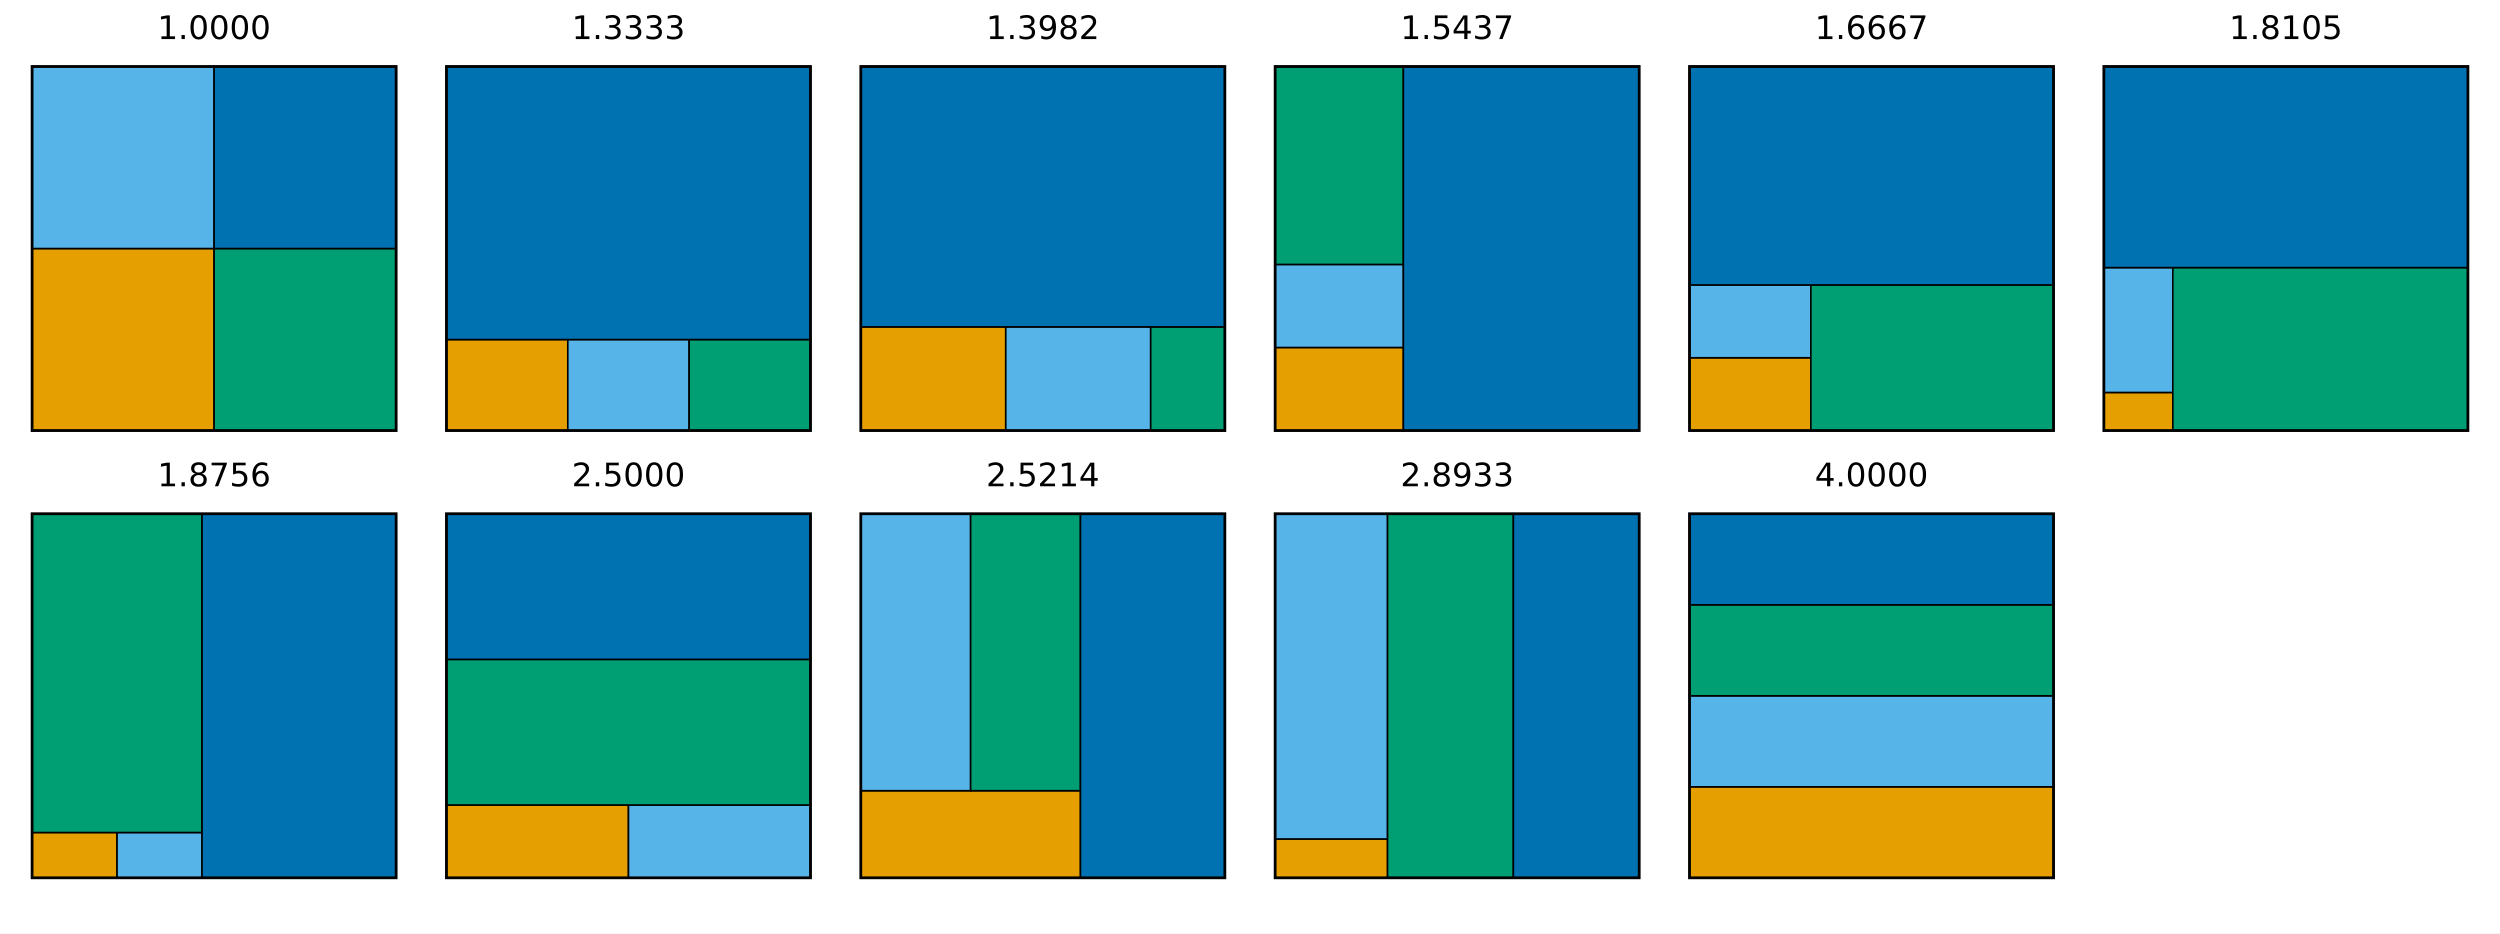
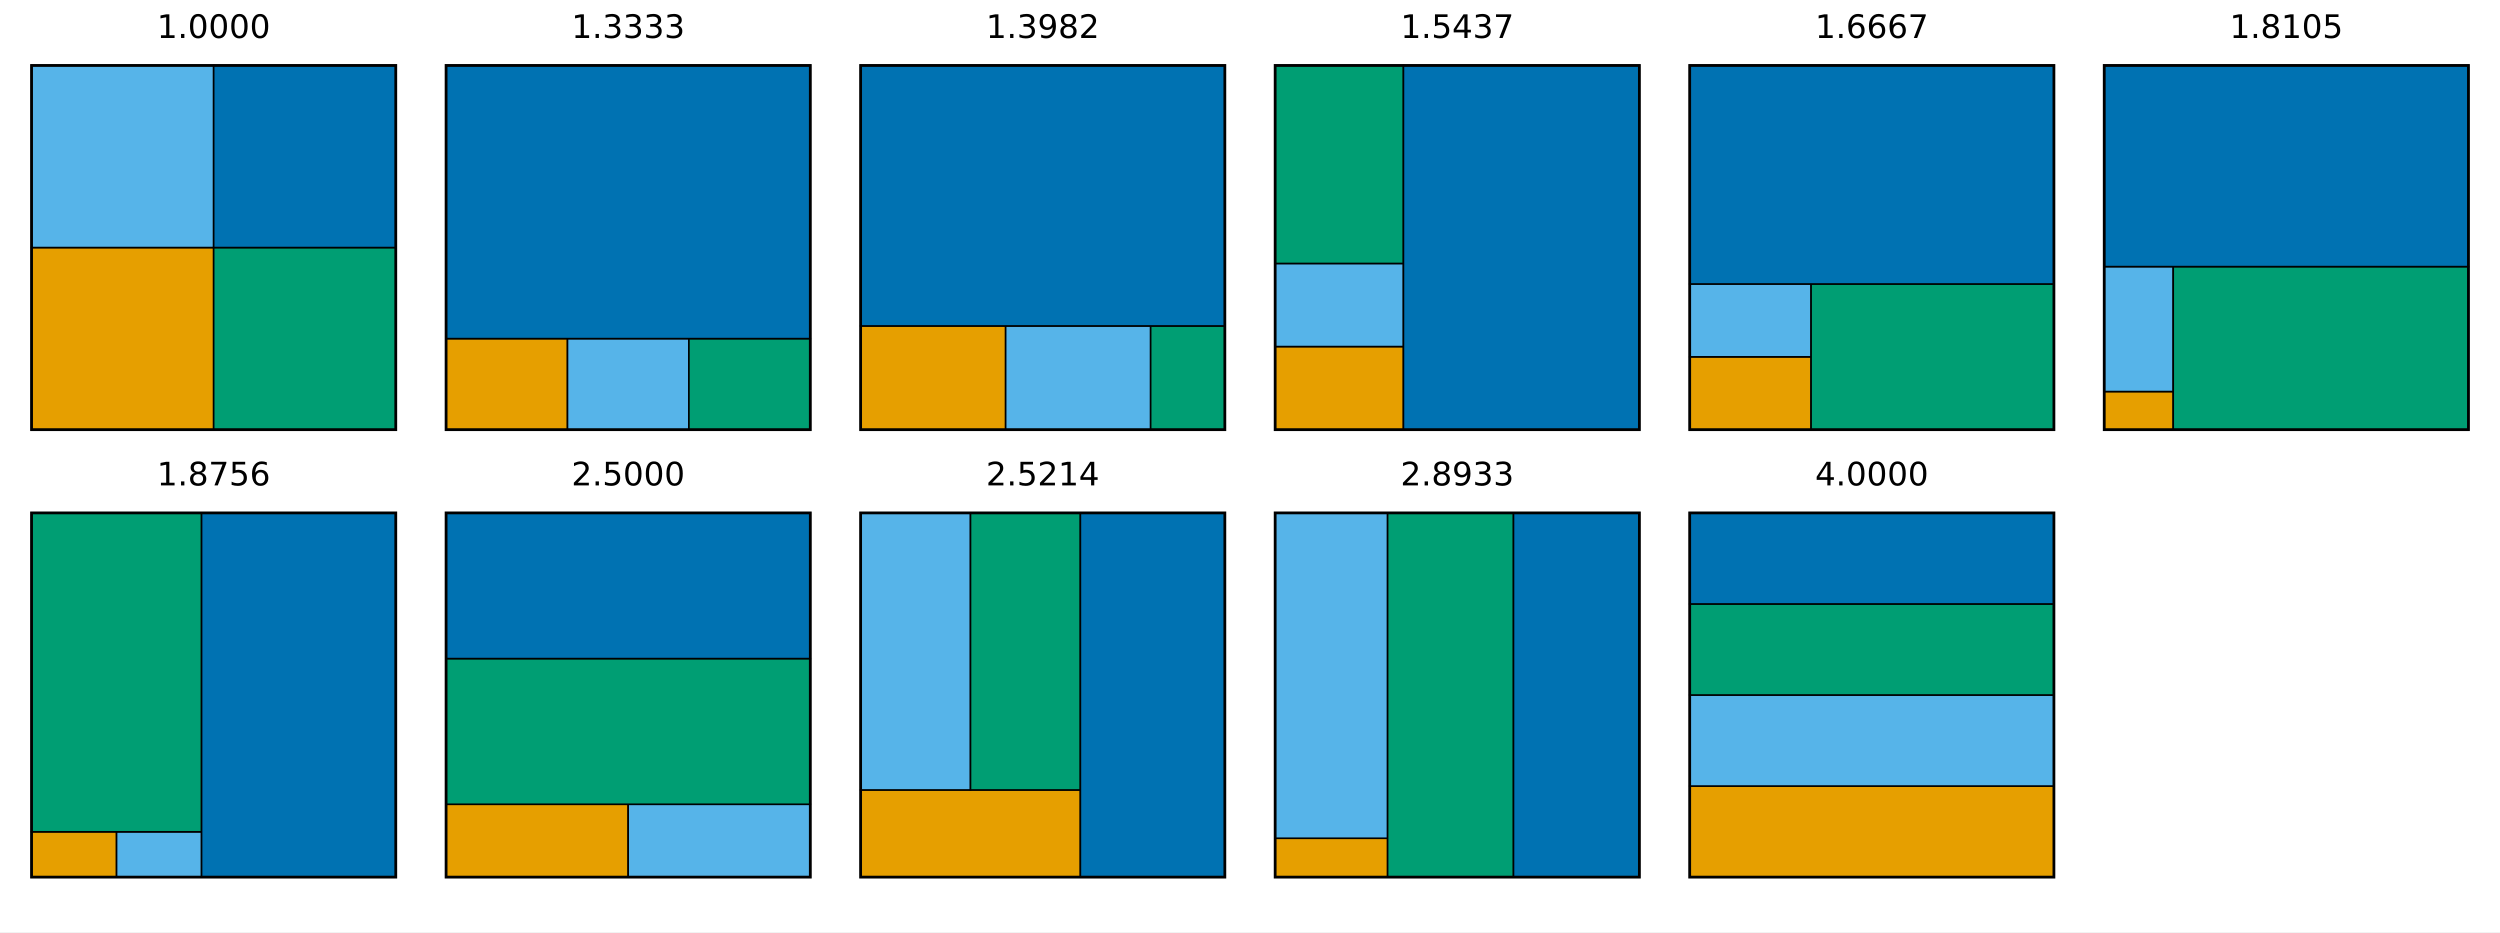
- <svg xmlns="http://www.w3.org/2000/svg" xmlns:xlink="http://www.w3.org/1999/xlink" width="540pt" height="201.6pt" viewBox="0 0 540 201.6" version="1.1">
+ <svg xmlns="http://www.w3.org/2000/svg" xmlns:xlink="http://www.w3.org/1999/xlink" width="539.76pt" height="201.246pt" viewBox="0 0 539.76 201.246" version="1.1">
  <defs>
    <style type="text/css">*{stroke-linejoin: round; stroke-linecap: butt}</style>
  </defs>
  <g id="figure_1">
    <g id="patch_1">
-       <path d="M 0 201.6  L 540 201.6  L 540 0  L 0 0  z " style="fill: #ffffff" />
+       <path d="M 0 201.246  L 539.76 201.246  L 539.76 0  L 0 0  z " style="fill: #ffffff" />
    </g>
    <g id="axes_1">
      <g id="patch_2">
-         <path d="M 6.932 93.001  L 46.25 93.001  L 46.25 53.683  L 6.932 53.683  z " clip-path="url(#p2a7f2cd678)" style="fill: #e69f00; stroke: #000000; stroke-width: 0.35; stroke-linejoin: miter" />
+         <path d="M 6.812 92.767  L 46.13 92.767  L 46.13 53.449  L 6.812 53.449  z " clip-path="url(#pf117e7964a)" style="fill: #e69f00; stroke: #000000; stroke-width: 0.35; stroke-linejoin: miter" />
      </g>
      <g id="patch_3">
-         <path d="M 6.932 53.683  L 46.25 53.683  L 46.25 14.365  L 6.932 14.365  z " clip-path="url(#p2a7f2cd678)" style="fill: #56b4e9; stroke: #000000; stroke-width: 0.35; stroke-linejoin: miter" />
+         <path d="M 6.812 53.449  L 46.13 53.449  L 46.13 14.131  L 6.812 14.131  z " clip-path="url(#pf117e7964a)" style="fill: #56b4e9; stroke: #000000; stroke-width: 0.35; stroke-linejoin: miter" />
      </g>
      <g id="patch_4">
-         <path d="M 46.25 93.001  L 85.568 93.001  L 85.568 53.683  L 46.25 53.683  z " clip-path="url(#p2a7f2cd678)" style="fill: #009e73; stroke: #000000; stroke-width: 0.35; stroke-linejoin: miter" />
+         <path d="M 46.13 92.767  L 85.448 92.767  L 85.448 53.449  L 46.13 53.449  z " clip-path="url(#pf117e7964a)" style="fill: #009e73; stroke: #000000; stroke-width: 0.35; stroke-linejoin: miter" />
      </g>
      <g id="patch_5">
-         <path d="M 46.25 53.683  L 85.568 53.683  L 85.568 14.365  L 46.25 14.365  z " clip-path="url(#p2a7f2cd678)" style="fill: #0072b2; stroke: #000000; stroke-width: 0.35; stroke-linejoin: miter" />
+         <path d="M 46.13 53.449  L 85.448 53.449  L 85.448 14.131  L 46.13 14.131  z " clip-path="url(#pf117e7964a)" style="fill: #0072b2; stroke: #000000; stroke-width: 0.35; stroke-linejoin: miter" />
      </g>
      <g id="patch_6">
-         <path d="M 6.932 93.001  L 85.568 93.001  L 85.568 14.365  L 6.932 14.365  L 6.932 93.001  z " clip-path="url(#p2a7f2cd678)" style="fill: none; stroke: #000000; stroke-width: 0.6; stroke-linejoin: miter" />
+         <path d="M 6.812 92.767  L 85.448 92.767  L 85.448 14.131  L 6.812 14.131  L 6.812 92.767  z " clip-path="url(#pf117e7964a)" style="fill: none; stroke: #000000; stroke-width: 0.6; stroke-linejoin: miter" />
      </g>
      <g id="text_1">
-         <g transform="translate(34.00328 8.433214) scale(0.07 -0.07)">
+         <g transform="translate(33.88328 8.198906) scale(0.07 -0.07)">
          <defs>
            <path id="DejaVuSans-31" d="M 794 531  L 1825 531  L 1825 4091  L 703 3866  L 703 4441  L 1819 4666  L 2450 4666  L 2450 531  L 3481 531  L 3481 0  L 794 0  L 794 531  z " transform="scale(0.015625)" />
            <path id="DejaVuSans-2e" d="M 684 794  L 1344 794  L 1344 0  L 684 0  L 684 794  z " transform="scale(0.015625)" />
            <path id="DejaVuSans-30" d="M 2034 4250  Q 1547 4250 1301 3770  Q 1056 3291 1056 2328  Q 1056 1369 1301 889  Q 1547 409 2034 409  Q 2525 409 2770 889  Q 3016 1369 3016 2328  Q 3016 3291 2770 3770  Q 2525 4250 2034 4250  z M 2034 4750  Q 2819 4750 3233 4129  Q 3647 3509 3647 2328  Q 3647 1150 3233 529  Q 2819 -91 2034 -91  Q 1250 -91 836 529  Q 422 1150 422 2328  Q 422 3509 836 4129  Q 1250 4750 2034 4750  z " transform="scale(0.015625)" />
          </defs>
          <use xlink:href="#DejaVuSans-31" />
          <use xlink:href="#DejaVuSans-2e" transform="translate(63.62305 0)" />
          <use xlink:href="#DejaVuSans-30" transform="translate(95.41016 0)" />
          <use xlink:href="#DejaVuSans-30" transform="translate(159.0332 0)" />
          <use xlink:href="#DejaVuSans-30" transform="translate(222.6562 0)" />
          <use xlink:href="#DejaVuSans-30" transform="translate(286.2793 0)" />
        </g>
      </g>
    </g>
    <g id="axes_2">
      <g id="patch_7">
-         <path d="M 96.432 93.001  L 122.644 93.001  L 122.644 73.342  L 96.432 73.342  z " clip-path="url(#p5e0ef4ac9e)" style="fill: #e69f00; stroke: #000000; stroke-width: 0.35; stroke-linejoin: miter" />
+         <path d="M 96.312 92.767  L 122.524 92.767  L 122.524 73.108  L 96.312 73.108  z " clip-path="url(#p729303525d)" style="fill: #e69f00; stroke: #000000; stroke-width: 0.35; stroke-linejoin: miter" />
      </g>
      <g id="patch_8">
-         <path d="M 122.644 93.001  L 148.856 93.001  L 148.856 73.342  L 122.644 73.342  z " clip-path="url(#p5e0ef4ac9e)" style="fill: #56b4e9; stroke: #000000; stroke-width: 0.35; stroke-linejoin: miter" />
+         <path d="M 122.524 92.767  L 148.736 92.767  L 148.736 73.108  L 122.524 73.108  z " clip-path="url(#p729303525d)" style="fill: #56b4e9; stroke: #000000; stroke-width: 0.35; stroke-linejoin: miter" />
      </g>
      <g id="patch_9">
-         <path d="M 148.856 93.001  L 175.068 93.001  L 175.068 73.342  L 148.856 73.342  z " clip-path="url(#p5e0ef4ac9e)" style="fill: #009e73; stroke: #000000; stroke-width: 0.35; stroke-linejoin: miter" />
+         <path d="M 148.736 92.767  L 174.948 92.767  L 174.948 73.108  L 148.736 73.108  z " clip-path="url(#p729303525d)" style="fill: #009e73; stroke: #000000; stroke-width: 0.35; stroke-linejoin: miter" />
      </g>
      <g id="patch_10">
-         <path d="M 96.432 73.342  L 175.068 73.342  L 175.068 14.365  L 96.432 14.365  z " clip-path="url(#p5e0ef4ac9e)" style="fill: #0072b2; stroke: #000000; stroke-width: 0.35; stroke-linejoin: miter" />
+         <path d="M 96.312 73.108  L 174.948 73.108  L 174.948 14.131  L 96.312 14.131  z " clip-path="url(#p729303525d)" style="fill: #0072b2; stroke: #000000; stroke-width: 0.35; stroke-linejoin: miter" />
      </g>
      <g id="patch_11">
-         <path d="M 96.432 93.001  L 175.068 93.001  L 175.068 14.365  L 96.432 14.365  L 96.432 93.001  z " clip-path="url(#p5e0ef4ac9e)" style="fill: none; stroke: #000000; stroke-width: 0.6; stroke-linejoin: miter" />
+         <path d="M 96.312 92.767  L 174.948 92.767  L 174.948 14.131  L 96.312 14.131  L 96.312 92.767  z " clip-path="url(#p729303525d)" style="fill: none; stroke: #000000; stroke-width: 0.6; stroke-linejoin: miter" />
      </g>
      <g id="text_2">
-         <g transform="translate(123.5033 8.433214) scale(0.07 -0.07)">
+         <g transform="translate(123.3833 8.198906) scale(0.07 -0.07)">
          <defs>
            <path id="DejaVuSans-33" d="M 2597 2516  Q 3050 2419 3304 2112  Q 3559 1806 3559 1356  Q 3559 666 3084 287  Q 2609 -91 1734 -91  Q 1441 -91 1130 -33  Q 819 25 488 141  L 488 750  Q 750 597 1062 519  Q 1375 441 1716 441  Q 2309 441 2620 675  Q 2931 909 2931 1356  Q 2931 1769 2642 2001  Q 2353 2234 1838 2234  L 1294 2234  L 1294 2753  L 1863 2753  Q 2328 2753 2575 2939  Q 2822 3125 2822 3475  Q 2822 3834 2567 4026  Q 2313 4219 1838 4219  Q 1578 4219 1281 4162  Q 984 4106 628 3988  L 628 4550  Q 988 4650 1302 4700  Q 1616 4750 1894 4750  Q 2613 4750 3031 4423  Q 3450 4097 3450 3541  Q 3450 3153 3228 2886  Q 3006 2619 2597 2516  z " transform="scale(0.015625)" />
          </defs>
          <use xlink:href="#DejaVuSans-31" />
          <use xlink:href="#DejaVuSans-2e" transform="translate(63.62305 0)" />
          <use xlink:href="#DejaVuSans-33" transform="translate(95.41016 0)" />
          <use xlink:href="#DejaVuSans-33" transform="translate(159.0332 0)" />
          <use xlink:href="#DejaVuSans-33" transform="translate(222.6562 0)" />
          <use xlink:href="#DejaVuSans-33" transform="translate(286.2793 0)" />
        </g>
      </g>
    </g>
    <g id="axes_3">
      <g id="patch_12">
-         <path d="M 185.932 93.001  L 217.242 93.001  L 217.242 70.608  L 185.932 70.608  z " clip-path="url(#p5fb7a350d5)" style="fill: #e69f00; stroke: #000000; stroke-width: 0.35; stroke-linejoin: miter" />
+         <path d="M 185.812 92.767  L 217.122 92.767  L 217.122 70.373  L 185.812 70.373  z " clip-path="url(#p79bf9a547e)" style="fill: #e69f00; stroke: #000000; stroke-width: 0.35; stroke-linejoin: miter" />
      </g>
      <g id="patch_13">
-         <path d="M 217.242 93.001  L 248.552 93.001  L 248.552 70.608  L 217.242 70.608  z " clip-path="url(#p5fb7a350d5)" style="fill: #56b4e9; stroke: #000000; stroke-width: 0.35; stroke-linejoin: miter" />
+         <path d="M 217.122 92.767  L 248.432 92.767  L 248.432 70.373  L 217.122 70.373  z " clip-path="url(#p79bf9a547e)" style="fill: #56b4e9; stroke: #000000; stroke-width: 0.35; stroke-linejoin: miter" />
      </g>
      <g id="patch_14">
-         <path d="M 248.552 93.001  L 264.568 93.001  L 264.568 70.608  L 248.552 70.608  z " clip-path="url(#p5fb7a350d5)" style="fill: #009e73; stroke: #000000; stroke-width: 0.35; stroke-linejoin: miter" />
+         <path d="M 248.432 92.767  L 264.448 92.767  L 264.448 70.373  L 248.432 70.373  z " clip-path="url(#p79bf9a547e)" style="fill: #009e73; stroke: #000000; stroke-width: 0.35; stroke-linejoin: miter" />
      </g>
      <g id="patch_15">
-         <path d="M 185.932 70.608  L 264.568 70.608  L 264.568 14.365  L 185.932 14.365  z " clip-path="url(#p5fb7a350d5)" style="fill: #0072b2; stroke: #000000; stroke-width: 0.35; stroke-linejoin: miter" />
+         <path d="M 185.812 70.373  L 264.448 70.373  L 264.448 14.131  L 185.812 14.131  z " clip-path="url(#p79bf9a547e)" style="fill: #0072b2; stroke: #000000; stroke-width: 0.35; stroke-linejoin: miter" />
      </g>
      <g id="patch_16">
-         <path d="M 185.932 93.001  L 264.568 93.001  L 264.568 14.365  L 185.932 14.365  L 185.932 93.001  z " clip-path="url(#p5fb7a350d5)" style="fill: none; stroke: #000000; stroke-width: 0.6; stroke-linejoin: miter" />
+         <path d="M 185.812 92.767  L 264.448 92.767  L 264.448 14.131  L 185.812 14.131  L 185.812 92.767  z " clip-path="url(#p79bf9a547e)" style="fill: none; stroke: #000000; stroke-width: 0.6; stroke-linejoin: miter" />
      </g>
      <g id="text_3">
-         <g transform="translate(213.0033 8.433214) scale(0.07 -0.07)">
+         <g transform="translate(212.8833 8.198906) scale(0.07 -0.07)">
          <defs>
            <path id="DejaVuSans-39" d="M 703 97  L 703 672  Q 941 559 1184 500  Q 1428 441 1663 441  Q 2288 441 2617 861  Q 2947 1281 2994 2138  Q 2813 1869 2534 1725  Q 2256 1581 1919 1581  Q 1219 1581 811 2004  Q 403 2428 403 3163  Q 403 3881 828 4315  Q 1253 4750 1959 4750  Q 2769 4750 3195 4129  Q 3622 3509 3622 2328  Q 3622 1225 3098 567  Q 2575 -91 1691 -91  Q 1453 -91 1209 -44  Q 966 3 703 97  z M 1959 2075  Q 2384 2075 2632 2365  Q 2881 2656 2881 3163  Q 2881 3666 2632 3958  Q 2384 4250 1959 4250  Q 1534 4250 1286 3958  Q 1038 3666 1038 3163  Q 1038 2656 1286 2365  Q 1534 2075 1959 2075  z " transform="scale(0.015625)" />
            <path id="DejaVuSans-38" d="M 2034 2216  Q 1584 2216 1326 1975  Q 1069 1734 1069 1313  Q 1069 891 1326 650  Q 1584 409 2034 409  Q 2484 409 2743 651  Q 3003 894 3003 1313  Q 3003 1734 2745 1975  Q 2488 2216 2034 2216  z M 1403 2484  Q 997 2584 770 2862  Q 544 3141 544 3541  Q 544 4100 942 4425  Q 1341 4750 2034 4750  Q 2731 4750 3128 4425  Q 3525 4100 3525 3541  Q 3525 3141 3298 2862  Q 3072 2584 2669 2484  Q 3125 2378 3379 2068  Q 3634 1759 3634 1313  Q 3634 634 3220 271  Q 2806 -91 2034 -91  Q 1263 -91 848 271  Q 434 634 434 1313  Q 434 1759 690 2068  Q 947 2378 1403 2484  z M 1172 3481  Q 1172 3119 1398 2916  Q 1625 2713 2034 2713  Q 2441 2713 2670 2916  Q 2900 3119 2900 3481  Q 2900 3844 2670 4047  Q 2441 4250 2034 4250  Q 1625 4250 1398 4047  Q 1172 3844 1172 3481  z " transform="scale(0.015625)" />
            <path id="DejaVuSans-32" d="M 1228 531  L 3431 531  L 3431 0  L 469 0  L 469 531  Q 828 903 1448 1529  Q 2069 2156 2228 2338  Q 2531 2678 2651 2914  Q 2772 3150 2772 3378  Q 2772 3750 2511 3984  Q 2250 4219 1831 4219  Q 1534 4219 1204 4116  Q 875 4013 500 3803  L 500 4441  Q 881 4594 1212 4672  Q 1544 4750 1819 4750  Q 2544 4750 2975 4387  Q 3406 4025 3406 3419  Q 3406 3131 3298 2873  Q 3191 2616 2906 2266  Q 2828 2175 2409 1742  Q 1991 1309 1228 531  z " transform="scale(0.015625)" />
          </defs>
          <use xlink:href="#DejaVuSans-31" />
          <use xlink:href="#DejaVuSans-2e" transform="translate(63.62305 0)" />
          <use xlink:href="#DejaVuSans-33" transform="translate(95.41016 0)" />
          <use xlink:href="#DejaVuSans-39" transform="translate(159.0332 0)" />
          <use xlink:href="#DejaVuSans-38" transform="translate(222.6562 0)" />
          <use xlink:href="#DejaVuSans-32" transform="translate(286.2793 0)" />
        </g>
      </g>
    </g>
    <g id="axes_4">
      <g id="patch_17">
-         <path d="M 275.432 93.001  L 303.128 93.001  L 303.128 75.06  L 275.432 75.06  z " clip-path="url(#pa6f74ad9c1)" style="fill: #e69f00; stroke: #000000; stroke-width: 0.35; stroke-linejoin: miter" />
+         <path d="M 275.312 92.767  L 303.008 92.767  L 303.008 74.826  L 275.312 74.826  z " clip-path="url(#p86bea1a89e)" style="fill: #e69f00; stroke: #000000; stroke-width: 0.35; stroke-linejoin: miter" />
      </g>
      <g id="patch_18">
-         <path d="M 275.432 75.06  L 303.128 75.06  L 303.128 57.119  L 275.432 57.119  z " clip-path="url(#pa6f74ad9c1)" style="fill: #56b4e9; stroke: #000000; stroke-width: 0.35; stroke-linejoin: miter" />
+         <path d="M 275.312 74.826  L 303.008 74.826  L 303.008 56.884  L 275.312 56.884  z " clip-path="url(#p86bea1a89e)" style="fill: #56b4e9; stroke: #000000; stroke-width: 0.35; stroke-linejoin: miter" />
      </g>
      <g id="patch_19">
-         <path d="M 275.432 57.119  L 303.128 57.119  L 303.128 14.365  L 275.432 14.365  z " clip-path="url(#pa6f74ad9c1)" style="fill: #009e73; stroke: #000000; stroke-width: 0.35; stroke-linejoin: miter" />
+         <path d="M 275.312 56.884  L 303.008 56.884  L 303.008 14.131  L 275.312 14.131  z " clip-path="url(#p86bea1a89e)" style="fill: #009e73; stroke: #000000; stroke-width: 0.35; stroke-linejoin: miter" />
      </g>
      <g id="patch_20">
-         <path d="M 303.128 93.001  L 354.068 93.001  L 354.068 14.365  L 303.128 14.365  z " clip-path="url(#pa6f74ad9c1)" style="fill: #0072b2; stroke: #000000; stroke-width: 0.35; stroke-linejoin: miter" />
+         <path d="M 303.008 92.767  L 353.948 92.767  L 353.948 14.131  L 303.008 14.131  z " clip-path="url(#p86bea1a89e)" style="fill: #0072b2; stroke: #000000; stroke-width: 0.35; stroke-linejoin: miter" />
      </g>
      <g id="patch_21">
-         <path d="M 275.432 93.001  L 354.068 93.001  L 354.068 14.365  L 275.432 14.365  L 275.432 93.001  z " clip-path="url(#pa6f74ad9c1)" style="fill: none; stroke: #000000; stroke-width: 0.6; stroke-linejoin: miter" />
+         <path d="M 275.312 92.767  L 353.948 92.767  L 353.948 14.131  L 275.312 14.131  L 275.312 92.767  z " clip-path="url(#p86bea1a89e)" style="fill: none; stroke: #000000; stroke-width: 0.6; stroke-linejoin: miter" />
      </g>
      <g id="text_4">
-         <g transform="translate(302.5033 8.433214) scale(0.07 -0.07)">
+         <g transform="translate(302.3833 8.198906) scale(0.07 -0.07)">
          <defs>
            <path id="DejaVuSans-35" d="M 691 4666  L 3169 4666  L 3169 4134  L 1269 4134  L 1269 2991  Q 1406 3038 1543 3061  Q 1681 3084 1819 3084  Q 2600 3084 3056 2656  Q 3513 2228 3513 1497  Q 3513 744 3044 326  Q 2575 -91 1722 -91  Q 1428 -91 1123 -41  Q 819 9 494 109  L 494 744  Q 775 591 1075 516  Q 1375 441 1709 441  Q 2250 441 2565 725  Q 2881 1009 2881 1497  Q 2881 1984 2565 2268  Q 2250 2553 1709 2553  Q 1456 2553 1204 2497  Q 953 2441 691 2322  L 691 4666  z " transform="scale(0.015625)" />
            <path id="DejaVuSans-34" d="M 2419 4116  L 825 1625  L 2419 1625  L 2419 4116  z M 2253 4666  L 3047 4666  L 3047 1625  L 3713 1625  L 3713 1100  L 3047 1100  L 3047 0  L 2419 0  L 2419 1100  L 313 1100  L 313 1709  L 2253 4666  z " transform="scale(0.015625)" />
            <path id="DejaVuSans-37" d="M 525 4666  L 3525 4666  L 3525 4397  L 1831 0  L 1172 0  L 2766 4134  L 525 4134  L 525 4666  z " transform="scale(0.015625)" />
          </defs>
          <use xlink:href="#DejaVuSans-31" />
          <use xlink:href="#DejaVuSans-2e" transform="translate(63.62305 0)" />
          <use xlink:href="#DejaVuSans-35" transform="translate(95.41016 0)" />
          <use xlink:href="#DejaVuSans-34" transform="translate(159.0332 0)" />
          <use xlink:href="#DejaVuSans-33" transform="translate(222.6562 0)" />
          <use xlink:href="#DejaVuSans-37" transform="translate(286.2793 0)" />
        </g>
      </g>
    </g>
    <g id="axes_5">
      <g id="patch_22">
-         <path d="M 364.932 93.001  L 391.144 93.001  L 391.144 77.274  L 364.932 77.274  z " clip-path="url(#p604c5b8fee)" style="fill: #e69f00; stroke: #000000; stroke-width: 0.35; stroke-linejoin: miter" />
+         <path d="M 364.812 92.767  L 391.024 92.767  L 391.024 77.04  L 364.812 77.04  z " clip-path="url(#pb9deab1abd)" style="fill: #e69f00; stroke: #000000; stroke-width: 0.35; stroke-linejoin: miter" />
      </g>
      <g id="patch_23">
-         <path d="M 364.932 77.274  L 391.144 77.274  L 391.144 61.547  L 364.932 61.547  z " clip-path="url(#p604c5b8fee)" style="fill: #56b4e9; stroke: #000000; stroke-width: 0.35; stroke-linejoin: miter" />
+         <path d="M 364.812 77.04  L 391.024 77.04  L 391.024 61.313  L 364.812 61.313  z " clip-path="url(#pb9deab1abd)" style="fill: #56b4e9; stroke: #000000; stroke-width: 0.35; stroke-linejoin: miter" />
      </g>
      <g id="patch_24">
-         <path d="M 391.144 93.001  L 443.568 93.001  L 443.568 61.547  L 391.144 61.547  z " clip-path="url(#p604c5b8fee)" style="fill: #009e73; stroke: #000000; stroke-width: 0.35; stroke-linejoin: miter" />
+         <path d="M 391.024 92.767  L 443.448 92.767  L 443.448 61.313  L 391.024 61.313  z " clip-path="url(#pb9deab1abd)" style="fill: #009e73; stroke: #000000; stroke-width: 0.35; stroke-linejoin: miter" />
      </g>
      <g id="patch_25">
-         <path d="M 364.932 61.547  L 443.568 61.547  L 443.568 14.365  L 364.932 14.365  z " clip-path="url(#p604c5b8fee)" style="fill: #0072b2; stroke: #000000; stroke-width: 0.35; stroke-linejoin: miter" />
+         <path d="M 364.812 61.313  L 443.448 61.313  L 443.448 14.131  L 364.812 14.131  z " clip-path="url(#pb9deab1abd)" style="fill: #0072b2; stroke: #000000; stroke-width: 0.35; stroke-linejoin: miter" />
      </g>
      <g id="patch_26">
-         <path d="M 364.932 93.001  L 443.568 93.001  L 443.568 14.365  L 364.932 14.365  L 364.932 93.001  z " clip-path="url(#p604c5b8fee)" style="fill: none; stroke: #000000; stroke-width: 0.6; stroke-linejoin: miter" />
+         <path d="M 364.812 92.767  L 443.448 92.767  L 443.448 14.131  L 364.812 14.131  L 364.812 92.767  z " clip-path="url(#pb9deab1abd)" style="fill: none; stroke: #000000; stroke-width: 0.6; stroke-linejoin: miter" />
      </g>
      <g id="text_5">
-         <g transform="translate(392.0033 8.433214) scale(0.07 -0.07)">
+         <g transform="translate(391.8833 8.198906) scale(0.07 -0.07)">
          <defs>
            <path id="DejaVuSans-36" d="M 2113 2584  Q 1688 2584 1439 2293  Q 1191 2003 1191 1497  Q 1191 994 1439 701  Q 1688 409 2113 409  Q 2538 409 2786 701  Q 3034 994 3034 1497  Q 3034 2003 2786 2293  Q 2538 2584 2113 2584  z M 3366 4563  L 3366 3988  Q 3128 4100 2886 4159  Q 2644 4219 2406 4219  Q 1781 4219 1451 3797  Q 1122 3375 1075 2522  Q 1259 2794 1537 2939  Q 1816 3084 2150 3084  Q 2853 3084 3261 2657  Q 3669 2231 3669 1497  Q 3669 778 3244 343  Q 2819 -91 2113 -91  Q 1303 -91 875 529  Q 447 1150 447 2328  Q 447 3434 972 4092  Q 1497 4750 2381 4750  Q 2619 4750 2861 4703  Q 3103 4656 3366 4563  z " transform="scale(0.015625)" />
          </defs>
          <use xlink:href="#DejaVuSans-31" />
          <use xlink:href="#DejaVuSans-2e" transform="translate(63.62305 0)" />
          <use xlink:href="#DejaVuSans-36" transform="translate(95.41016 0)" />
          <use xlink:href="#DejaVuSans-36" transform="translate(159.0332 0)" />
          <use xlink:href="#DejaVuSans-36" transform="translate(222.6562 0)" />
          <use xlink:href="#DejaVuSans-37" transform="translate(286.2793 0)" />
        </g>
      </g>
    </g>
    <g id="axes_6">
      <g id="patch_27">
-         <path d="M 454.432 93.001  L 469.331 93.001  L 469.331 84.772  L 454.432 84.772  z " clip-path="url(#p9e82384dd3)" style="fill: #e69f00; stroke: #000000; stroke-width: 0.35; stroke-linejoin: miter" />
+         <path d="M 454.312 92.767  L 469.211 92.767  L 469.211 84.538  L 454.312 84.538  z " clip-path="url(#p8ba90231d6)" style="fill: #e69f00; stroke: #000000; stroke-width: 0.35; stroke-linejoin: miter" />
      </g>
      <g id="patch_28">
-         <path d="M 454.432 84.772  L 469.331 84.772  L 469.331 57.798  L 454.432 57.798  z " clip-path="url(#p9e82384dd3)" style="fill: #56b4e9; stroke: #000000; stroke-width: 0.35; stroke-linejoin: miter" />
+         <path d="M 454.312 84.538  L 469.211 84.538  L 469.211 57.563  L 454.312 57.563  z " clip-path="url(#p8ba90231d6)" style="fill: #56b4e9; stroke: #000000; stroke-width: 0.35; stroke-linejoin: miter" />
      </g>
      <g id="patch_29">
-         <path d="M 469.331 93.001  L 533.068 93.001  L 533.068 57.798  L 469.331 57.798  z " clip-path="url(#p9e82384dd3)" style="fill: #009e73; stroke: #000000; stroke-width: 0.35; stroke-linejoin: miter" />
+         <path d="M 469.211 92.767  L 532.948 92.767  L 532.948 57.563  L 469.211 57.563  z " clip-path="url(#p8ba90231d6)" style="fill: #009e73; stroke: #000000; stroke-width: 0.35; stroke-linejoin: miter" />
      </g>
      <g id="patch_30">
-         <path d="M 454.432 57.798  L 533.068 57.798  L 533.068 14.365  L 454.432 14.365  z " clip-path="url(#p9e82384dd3)" style="fill: #0072b2; stroke: #000000; stroke-width: 0.35; stroke-linejoin: miter" />
+         <path d="M 454.312 57.563  L 532.948 57.563  L 532.948 14.131  L 454.312 14.131  z " clip-path="url(#p8ba90231d6)" style="fill: #0072b2; stroke: #000000; stroke-width: 0.35; stroke-linejoin: miter" />
      </g>
      <g id="patch_31">
-         <path d="M 454.432 93.001  L 533.068 93.001  L 533.068 14.365  L 454.432 14.365  L 454.432 93.001  z " clip-path="url(#p9e82384dd3)" style="fill: none; stroke: #000000; stroke-width: 0.6; stroke-linejoin: miter" />
+         <path d="M 454.312 92.767  L 532.948 92.767  L 532.948 14.131  L 454.312 14.131  L 454.312 92.767  z " clip-path="url(#p8ba90231d6)" style="fill: none; stroke: #000000; stroke-width: 0.6; stroke-linejoin: miter" />
      </g>
      <g id="text_6">
-         <g transform="translate(481.5033 8.433214) scale(0.07 -0.07)">
+         <g transform="translate(481.3833 8.198906) scale(0.07 -0.07)">
          <use xlink:href="#DejaVuSans-31" />
          <use xlink:href="#DejaVuSans-2e" transform="translate(63.62305 0)" />
          <use xlink:href="#DejaVuSans-38" transform="translate(95.41016 0)" />
          <use xlink:href="#DejaVuSans-31" transform="translate(159.0332 0)" />
          <use xlink:href="#DejaVuSans-30" transform="translate(222.6562 0)" />
          <use xlink:href="#DejaVuSans-35" transform="translate(286.2793 0)" />
        </g>
      </g>
    </g>
    <g id="axes_7">
      <g id="patch_32">
-         <path d="M 6.932 189.608  L 25.286 189.608  L 25.286 179.822  L 6.932 179.822  z " clip-path="url(#p82d829772b)" style="fill: #e69f00; stroke: #000000; stroke-width: 0.35; stroke-linejoin: miter" />
+         <path d="M 6.812 189.374  L 25.166 189.374  L 25.166 179.587  L 6.812 179.587  z " clip-path="url(#pb682b3a83a)" style="fill: #e69f00; stroke: #000000; stroke-width: 0.35; stroke-linejoin: miter" />
      </g>
      <g id="patch_33">
-         <path d="M 25.286 189.608  L 43.641 189.608  L 43.641 179.822  L 25.286 179.822  z " clip-path="url(#p82d829772b)" style="fill: #56b4e9; stroke: #000000; stroke-width: 0.35; stroke-linejoin: miter" />
+         <path d="M 25.166 189.374  L 43.521 189.374  L 43.521 179.587  L 25.166 179.587  z " clip-path="url(#pb682b3a83a)" style="fill: #56b4e9; stroke: #000000; stroke-width: 0.35; stroke-linejoin: miter" />
      </g>
      <g id="patch_34">
-         <path d="M 6.932 179.822  L 43.641 179.822  L 43.641 110.971  L 6.932 110.971  z " clip-path="url(#p82d829772b)" style="fill: #009e73; stroke: #000000; stroke-width: 0.35; stroke-linejoin: miter" />
+         <path d="M 6.812 179.587  L 43.521 179.587  L 43.521 110.737  L 6.812 110.737  z " clip-path="url(#pb682b3a83a)" style="fill: #009e73; stroke: #000000; stroke-width: 0.35; stroke-linejoin: miter" />
      </g>
      <g id="patch_35">
-         <path d="M 43.641 189.608  L 85.568 189.608  L 85.568 110.971  L 43.641 110.971  z " clip-path="url(#p82d829772b)" style="fill: #0072b2; stroke: #000000; stroke-width: 0.35; stroke-linejoin: miter" />
+         <path d="M 43.521 189.374  L 85.448 189.374  L 85.448 110.737  L 43.521 110.737  z " clip-path="url(#pb682b3a83a)" style="fill: #0072b2; stroke: #000000; stroke-width: 0.35; stroke-linejoin: miter" />
      </g>
      <g id="patch_36">
-         <path d="M 6.932 189.608  L 85.568 189.608  L 85.568 110.971  L 6.932 110.971  L 6.932 189.608  z " clip-path="url(#p82d829772b)" style="fill: none; stroke: #000000; stroke-width: 0.6; stroke-linejoin: miter" />
+         <path d="M 6.812 189.374  L 85.448 189.374  L 85.448 110.737  L 6.812 110.737  L 6.812 189.374  z " clip-path="url(#pb682b3a83a)" style="fill: none; stroke: #000000; stroke-width: 0.6; stroke-linejoin: miter" />
      </g>
      <g id="text_7">
-         <g transform="translate(34.00328 105.0396) scale(0.07 -0.07)">
+         <g transform="translate(33.88328 104.8053) scale(0.07 -0.07)">
          <use xlink:href="#DejaVuSans-31" />
          <use xlink:href="#DejaVuSans-2e" transform="translate(63.62305 0)" />
          <use xlink:href="#DejaVuSans-38" transform="translate(95.41016 0)" />
          <use xlink:href="#DejaVuSans-37" transform="translate(159.0332 0)" />
          <use xlink:href="#DejaVuSans-35" transform="translate(222.6562 0)" />
          <use xlink:href="#DejaVuSans-36" transform="translate(286.2793 0)" />
        </g>
      </g>
    </g>
    <g id="axes_8">
      <g id="patch_37">
-         <path d="M 96.432 189.608  L 135.75 189.608  L 135.75 173.881  L 96.432 173.881  z " clip-path="url(#p24e01ddd87)" style="fill: #e69f00; stroke: #000000; stroke-width: 0.35; stroke-linejoin: miter" />
+         <path d="M 96.312 189.374  L 135.63 189.374  L 135.63 173.646  L 96.312 173.646  z " clip-path="url(#p30dc520bea)" style="fill: #e69f00; stroke: #000000; stroke-width: 0.35; stroke-linejoin: miter" />
      </g>
      <g id="patch_38">
-         <path d="M 135.75 189.608  L 175.068 189.608  L 175.068 173.881  L 135.75 173.881  z " clip-path="url(#p24e01ddd87)" style="fill: #56b4e9; stroke: #000000; stroke-width: 0.35; stroke-linejoin: miter" />
+         <path d="M 135.63 189.374  L 174.948 189.374  L 174.948 173.646  L 135.63 173.646  z " clip-path="url(#p30dc520bea)" style="fill: #56b4e9; stroke: #000000; stroke-width: 0.35; stroke-linejoin: miter" />
      </g>
      <g id="patch_39">
-         <path d="M 96.432 173.881  L 175.068 173.881  L 175.068 142.426  L 96.432 142.426  z " clip-path="url(#p24e01ddd87)" style="fill: #009e73; stroke: #000000; stroke-width: 0.35; stroke-linejoin: miter" />
+         <path d="M 96.312 173.646  L 174.948 173.646  L 174.948 142.192  L 96.312 142.192  z " clip-path="url(#p30dc520bea)" style="fill: #009e73; stroke: #000000; stroke-width: 0.35; stroke-linejoin: miter" />
      </g>
      <g id="patch_40">
-         <path d="M 96.432 142.426  L 175.068 142.426  L 175.068 110.971  L 96.432 110.971  z " clip-path="url(#p24e01ddd87)" style="fill: #0072b2; stroke: #000000; stroke-width: 0.35; stroke-linejoin: miter" />
+         <path d="M 96.312 142.192  L 174.948 142.192  L 174.948 110.737  L 96.312 110.737  z " clip-path="url(#p30dc520bea)" style="fill: #0072b2; stroke: #000000; stroke-width: 0.35; stroke-linejoin: miter" />
      </g>
      <g id="patch_41">
-         <path d="M 96.432 189.608  L 175.068 189.608  L 175.068 110.971  L 96.432 110.971  L 96.432 189.608  z " clip-path="url(#p24e01ddd87)" style="fill: none; stroke: #000000; stroke-width: 0.6; stroke-linejoin: miter" />
+         <path d="M 96.312 189.374  L 174.948 189.374  L 174.948 110.737  L 96.312 110.737  L 96.312 189.374  z " clip-path="url(#p30dc520bea)" style="fill: none; stroke: #000000; stroke-width: 0.6; stroke-linejoin: miter" />
      </g>
      <g id="text_8">
-         <g transform="translate(123.5033 105.0396) scale(0.07 -0.07)">
+         <g transform="translate(123.3833 104.8053) scale(0.07 -0.07)">
          <use xlink:href="#DejaVuSans-32" />
          <use xlink:href="#DejaVuSans-2e" transform="translate(63.62305 0)" />
          <use xlink:href="#DejaVuSans-35" transform="translate(95.41016 0)" />
          <use xlink:href="#DejaVuSans-30" transform="translate(159.0332 0)" />
          <use xlink:href="#DejaVuSans-30" transform="translate(222.6562 0)" />
          <use xlink:href="#DejaVuSans-30" transform="translate(286.2793 0)" />
        </g>
      </g>
    </g>
    <g id="axes_9">
      <g id="patch_42">
-         <path d="M 185.932 189.608  L 233.38 189.608  L 233.38 170.789  L 185.932 170.789  z " clip-path="url(#p15e7716bfa)" style="fill: #e69f00; stroke: #000000; stroke-width: 0.35; stroke-linejoin: miter" />
+         <path d="M 185.812 189.374  L 233.26 189.374  L 233.26 170.555  L 185.812 170.555  z " clip-path="url(#p6212217e54)" style="fill: #e69f00; stroke: #000000; stroke-width: 0.35; stroke-linejoin: miter" />
      </g>
      <g id="patch_43">
-         <path d="M 185.932 170.789  L 209.656 170.789  L 209.656 110.971  L 185.932 110.971  z " clip-path="url(#p15e7716bfa)" style="fill: #56b4e9; stroke: #000000; stroke-width: 0.35; stroke-linejoin: miter" />
+         <path d="M 185.812 170.555  L 209.536 170.555  L 209.536 110.737  L 185.812 110.737  z " clip-path="url(#p6212217e54)" style="fill: #56b4e9; stroke: #000000; stroke-width: 0.35; stroke-linejoin: miter" />
      </g>
      <g id="patch_44">
-         <path d="M 209.656 170.789  L 233.38 170.789  L 233.38 110.971  L 209.656 110.971  z " clip-path="url(#p15e7716bfa)" style="fill: #009e73; stroke: #000000; stroke-width: 0.35; stroke-linejoin: miter" />
+         <path d="M 209.536 170.555  L 233.26 170.555  L 233.26 110.737  L 209.536 110.737  z " clip-path="url(#p6212217e54)" style="fill: #009e73; stroke: #000000; stroke-width: 0.35; stroke-linejoin: miter" />
      </g>
      <g id="patch_45">
-         <path d="M 233.38 189.608  L 264.568 189.608  L 264.568 110.971  L 233.38 110.971  z " clip-path="url(#p15e7716bfa)" style="fill: #0072b2; stroke: #000000; stroke-width: 0.35; stroke-linejoin: miter" />
+         <path d="M 233.26 189.374  L 264.448 189.374  L 264.448 110.737  L 233.26 110.737  z " clip-path="url(#p6212217e54)" style="fill: #0072b2; stroke: #000000; stroke-width: 0.35; stroke-linejoin: miter" />
      </g>
      <g id="patch_46">
-         <path d="M 185.932 189.608  L 264.568 189.608  L 264.568 110.971  L 185.932 110.971  L 185.932 189.608  z " clip-path="url(#p15e7716bfa)" style="fill: none; stroke: #000000; stroke-width: 0.6; stroke-linejoin: miter" />
+         <path d="M 185.812 189.374  L 264.448 189.374  L 264.448 110.737  L 185.812 110.737  L 185.812 189.374  z " clip-path="url(#p6212217e54)" style="fill: none; stroke: #000000; stroke-width: 0.6; stroke-linejoin: miter" />
      </g>
      <g id="text_9">
-         <g transform="translate(213.0033 105.0396) scale(0.07 -0.07)">
+         <g transform="translate(212.8833 104.8053) scale(0.07 -0.07)">
          <use xlink:href="#DejaVuSans-32" />
          <use xlink:href="#DejaVuSans-2e" transform="translate(63.62305 0)" />
          <use xlink:href="#DejaVuSans-35" transform="translate(95.41016 0)" />
          <use xlink:href="#DejaVuSans-32" transform="translate(159.0332 0)" />
          <use xlink:href="#DejaVuSans-31" transform="translate(222.6562 0)" />
          <use xlink:href="#DejaVuSans-34" transform="translate(286.2793 0)" />
        </g>
      </g>
    </g>
    <g id="axes_10">
      <g id="patch_47">
-         <path d="M 275.432 189.608  L 299.71 189.608  L 299.71 181.216  L 275.432 181.216  z " clip-path="url(#p3859db099d)" style="fill: #e69f00; stroke: #000000; stroke-width: 0.35; stroke-linejoin: miter" />
+         <path d="M 275.312 189.374  L 299.59 189.374  L 299.59 180.982  L 275.312 180.982  z " clip-path="url(#p8101447434)" style="fill: #e69f00; stroke: #000000; stroke-width: 0.35; stroke-linejoin: miter" />
      </g>
      <g id="patch_48">
-         <path d="M 275.432 181.216  L 299.71 181.216  L 299.71 110.971  L 275.432 110.971  z " clip-path="url(#p3859db099d)" style="fill: #56b4e9; stroke: #000000; stroke-width: 0.35; stroke-linejoin: miter" />
+         <path d="M 275.312 180.982  L 299.59 180.982  L 299.59 110.737  L 275.312 110.737  z " clip-path="url(#p8101447434)" style="fill: #56b4e9; stroke: #000000; stroke-width: 0.35; stroke-linejoin: miter" />
      </g>
      <g id="patch_49">
-         <path d="M 299.71 189.608  L 326.889 189.608  L 326.889 110.971  L 299.71 110.971  z " clip-path="url(#p3859db099d)" style="fill: #009e73; stroke: #000000; stroke-width: 0.35; stroke-linejoin: miter" />
+         <path d="M 299.59 189.374  L 326.769 189.374  L 326.769 110.737  L 299.59 110.737  z " clip-path="url(#p8101447434)" style="fill: #009e73; stroke: #000000; stroke-width: 0.35; stroke-linejoin: miter" />
      </g>
      <g id="patch_50">
-         <path d="M 326.889 189.608  L 354.068 189.608  L 354.068 110.971  L 326.889 110.971  z " clip-path="url(#p3859db099d)" style="fill: #0072b2; stroke: #000000; stroke-width: 0.35; stroke-linejoin: miter" />
+         <path d="M 326.769 189.374  L 353.948 189.374  L 353.948 110.737  L 326.769 110.737  z " clip-path="url(#p8101447434)" style="fill: #0072b2; stroke: #000000; stroke-width: 0.35; stroke-linejoin: miter" />
      </g>
      <g id="patch_51">
-         <path d="M 275.432 189.608  L 354.068 189.608  L 354.068 110.971  L 275.432 110.971  L 275.432 189.608  z " clip-path="url(#p3859db099d)" style="fill: none; stroke: #000000; stroke-width: 0.6; stroke-linejoin: miter" />
+         <path d="M 275.312 189.374  L 353.948 189.374  L 353.948 110.737  L 275.312 110.737  L 275.312 189.374  z " clip-path="url(#p8101447434)" style="fill: none; stroke: #000000; stroke-width: 0.6; stroke-linejoin: miter" />
      </g>
      <g id="text_10">
-         <g transform="translate(302.5033 105.0396) scale(0.07 -0.07)">
+         <g transform="translate(302.3833 104.8053) scale(0.07 -0.07)">
          <use xlink:href="#DejaVuSans-32" />
          <use xlink:href="#DejaVuSans-2e" transform="translate(63.62305 0)" />
          <use xlink:href="#DejaVuSans-38" transform="translate(95.41016 0)" />
          <use xlink:href="#DejaVuSans-39" transform="translate(159.0332 0)" />
          <use xlink:href="#DejaVuSans-33" transform="translate(222.6562 0)" />
          <use xlink:href="#DejaVuSans-33" transform="translate(286.2793 0)" />
        </g>
      </g>
    </g>
    <g id="axes_11">
      <g id="patch_52">
-         <path d="M 364.932 189.608  L 443.568 189.608  L 443.568 169.949  L 364.932 169.949  z " clip-path="url(#pfb156da41a)" style="fill: #e69f00; stroke: #000000; stroke-width: 0.35; stroke-linejoin: miter" />
+         <path d="M 364.812 189.374  L 443.448 189.374  L 443.448 169.714  L 364.812 169.714  z " clip-path="url(#pabbbb33a7b)" style="fill: #e69f00; stroke: #000000; stroke-width: 0.35; stroke-linejoin: miter" />
      </g>
      <g id="patch_53">
-         <path d="M 364.932 169.949  L 443.568 169.949  L 443.568 150.29  L 364.932 150.29  z " clip-path="url(#pfb156da41a)" style="fill: #56b4e9; stroke: #000000; stroke-width: 0.35; stroke-linejoin: miter" />
+         <path d="M 364.812 169.714  L 443.448 169.714  L 443.448 150.055  L 364.812 150.055  z " clip-path="url(#pabbbb33a7b)" style="fill: #56b4e9; stroke: #000000; stroke-width: 0.35; stroke-linejoin: miter" />
      </g>
      <g id="patch_54">
-         <path d="M 364.932 150.29  L 443.568 150.29  L 443.568 130.631  L 364.932 130.631  z " clip-path="url(#pfb156da41a)" style="fill: #009e73; stroke: #000000; stroke-width: 0.35; stroke-linejoin: miter" />
+         <path d="M 364.812 150.055  L 443.448 150.055  L 443.448 130.396  L 364.812 130.396  z " clip-path="url(#pabbbb33a7b)" style="fill: #009e73; stroke: #000000; stroke-width: 0.35; stroke-linejoin: miter" />
      </g>
      <g id="patch_55">
-         <path d="M 364.932 130.631  L 443.568 130.631  L 443.568 110.971  L 364.932 110.971  z " clip-path="url(#pfb156da41a)" style="fill: #0072b2; stroke: #000000; stroke-width: 0.35; stroke-linejoin: miter" />
+         <path d="M 364.812 130.396  L 443.448 130.396  L 443.448 110.737  L 364.812 110.737  z " clip-path="url(#pabbbb33a7b)" style="fill: #0072b2; stroke: #000000; stroke-width: 0.35; stroke-linejoin: miter" />
      </g>
      <g id="patch_56">
-         <path d="M 364.932 189.608  L 443.568 189.608  L 443.568 110.971  L 364.932 110.971  L 364.932 189.608  z " clip-path="url(#pfb156da41a)" style="fill: none; stroke: #000000; stroke-width: 0.6; stroke-linejoin: miter" />
+         <path d="M 364.812 189.374  L 443.448 189.374  L 443.448 110.737  L 364.812 110.737  L 364.812 189.374  z " clip-path="url(#pabbbb33a7b)" style="fill: none; stroke: #000000; stroke-width: 0.6; stroke-linejoin: miter" />
      </g>
      <g id="text_11">
-         <g transform="translate(392.0033 105.0396) scale(0.07 -0.07)">
+         <g transform="translate(391.8833 104.8053) scale(0.07 -0.07)">
          <use xlink:href="#DejaVuSans-34" />
          <use xlink:href="#DejaVuSans-2e" transform="translate(63.62305 0)" />
          <use xlink:href="#DejaVuSans-30" transform="translate(95.41016 0)" />
          <use xlink:href="#DejaVuSans-30" transform="translate(159.0332 0)" />
          <use xlink:href="#DejaVuSans-30" transform="translate(222.6562 0)" />
          <use xlink:href="#DejaVuSans-30" transform="translate(286.2793 0)" />
        </g>
      </g>
    </g>
    <g id="axes_12" />
  </g>
  <defs>
-     <clipPath id="p2a7f2cd678">
-       <rect x="3" y="10.433" width="86.5" height="86.5" />
-     </clipPath>
-     <clipPath id="p5e0ef4ac9e">
-       <rect x="92.5" y="10.433" width="86.5" height="86.5" />
-     </clipPath>
-     <clipPath id="p5fb7a350d5">
-       <rect x="182" y="10.433" width="86.5" height="86.5" />
-     </clipPath>
-     <clipPath id="pa6f74ad9c1">
-       <rect x="271.5" y="10.433" width="86.5" height="86.5" />
-     </clipPath>
-     <clipPath id="p604c5b8fee">
-       <rect x="361" y="10.433" width="86.5" height="86.5" />
-     </clipPath>
-     <clipPath id="p9e82384dd3">
-       <rect x="450.5" y="10.433" width="86.5" height="86.5" />
-     </clipPath>
-     <clipPath id="p82d829772b">
-       <rect x="3" y="107.04" width="86.5" height="86.5" />
-     </clipPath>
-     <clipPath id="p24e01ddd87">
-       <rect x="92.5" y="107.04" width="86.5" height="86.5" />
-     </clipPath>
-     <clipPath id="p15e7716bfa">
-       <rect x="182" y="107.04" width="86.5" height="86.5" />
-     </clipPath>
-     <clipPath id="p3859db099d">
-       <rect x="271.5" y="107.04" width="86.5" height="86.5" />
-     </clipPath>
-     <clipPath id="pfb156da41a">
-       <rect x="361" y="107.04" width="86.5" height="86.5" />
+     <clipPath id="pf117e7964a">
+       <rect x="2.88" y="10.199" width="86.5" height="86.5" />
+     </clipPath>
+     <clipPath id="p729303525d">
+       <rect x="92.38" y="10.199" width="86.5" height="86.5" />
+     </clipPath>
+     <clipPath id="p79bf9a547e">
+       <rect x="181.88" y="10.199" width="86.5" height="86.5" />
+     </clipPath>
+     <clipPath id="p86bea1a89e">
+       <rect x="271.38" y="10.199" width="86.5" height="86.5" />
+     </clipPath>
+     <clipPath id="pb9deab1abd">
+       <rect x="360.88" y="10.199" width="86.5" height="86.5" />
+     </clipPath>
+     <clipPath id="p8ba90231d6">
+       <rect x="450.38" y="10.199" width="86.5" height="86.5" />
+     </clipPath>
+     <clipPath id="pb682b3a83a">
+       <rect x="2.88" y="106.805" width="86.5" height="86.5" />
+     </clipPath>
+     <clipPath id="p30dc520bea">
+       <rect x="92.38" y="106.805" width="86.5" height="86.5" />
+     </clipPath>
+     <clipPath id="p6212217e54">
+       <rect x="181.88" y="106.805" width="86.5" height="86.5" />
+     </clipPath>
+     <clipPath id="p8101447434">
+       <rect x="271.38" y="106.805" width="86.5" height="86.5" />
+     </clipPath>
+     <clipPath id="pabbbb33a7b">
+       <rect x="360.88" y="106.805" width="86.5" height="86.5" />
    </clipPath>
  </defs>
</svg>
